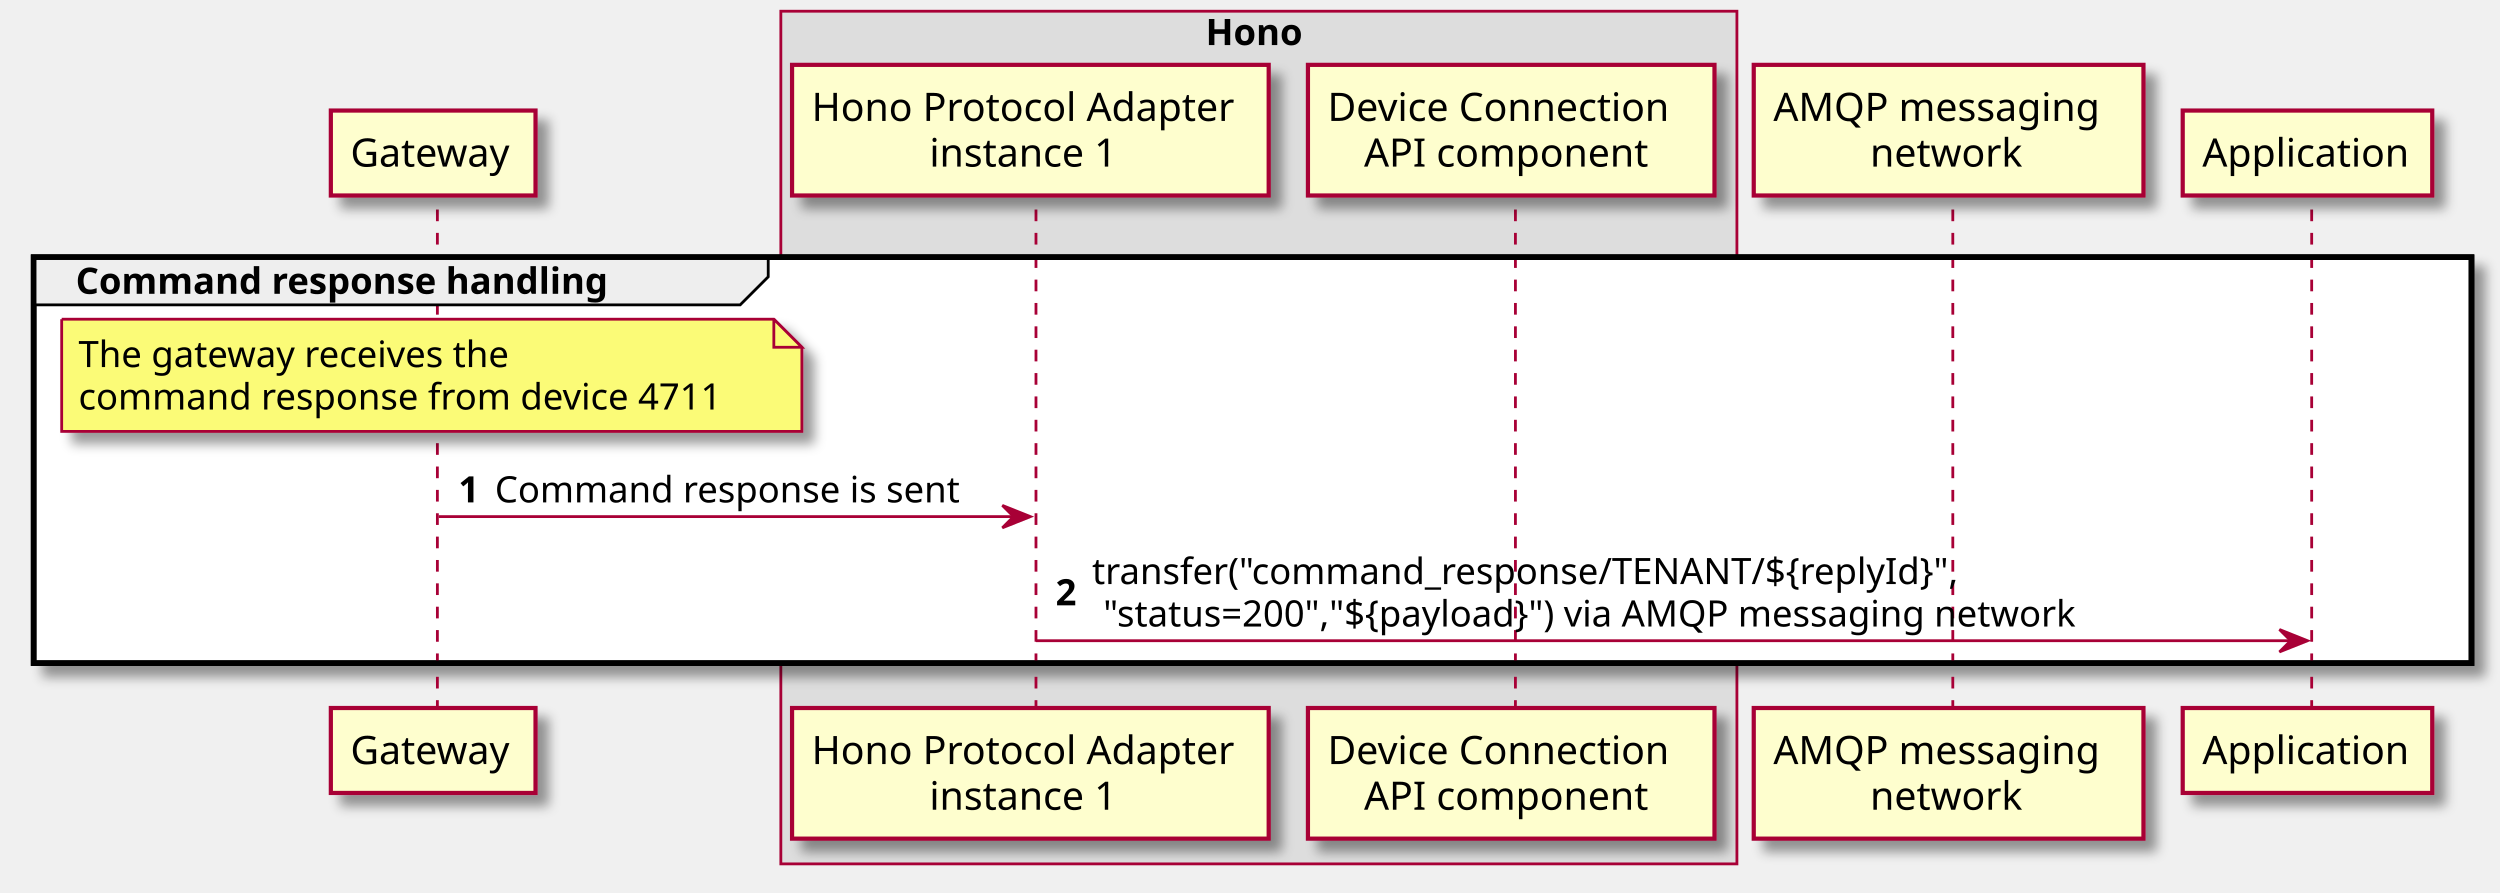
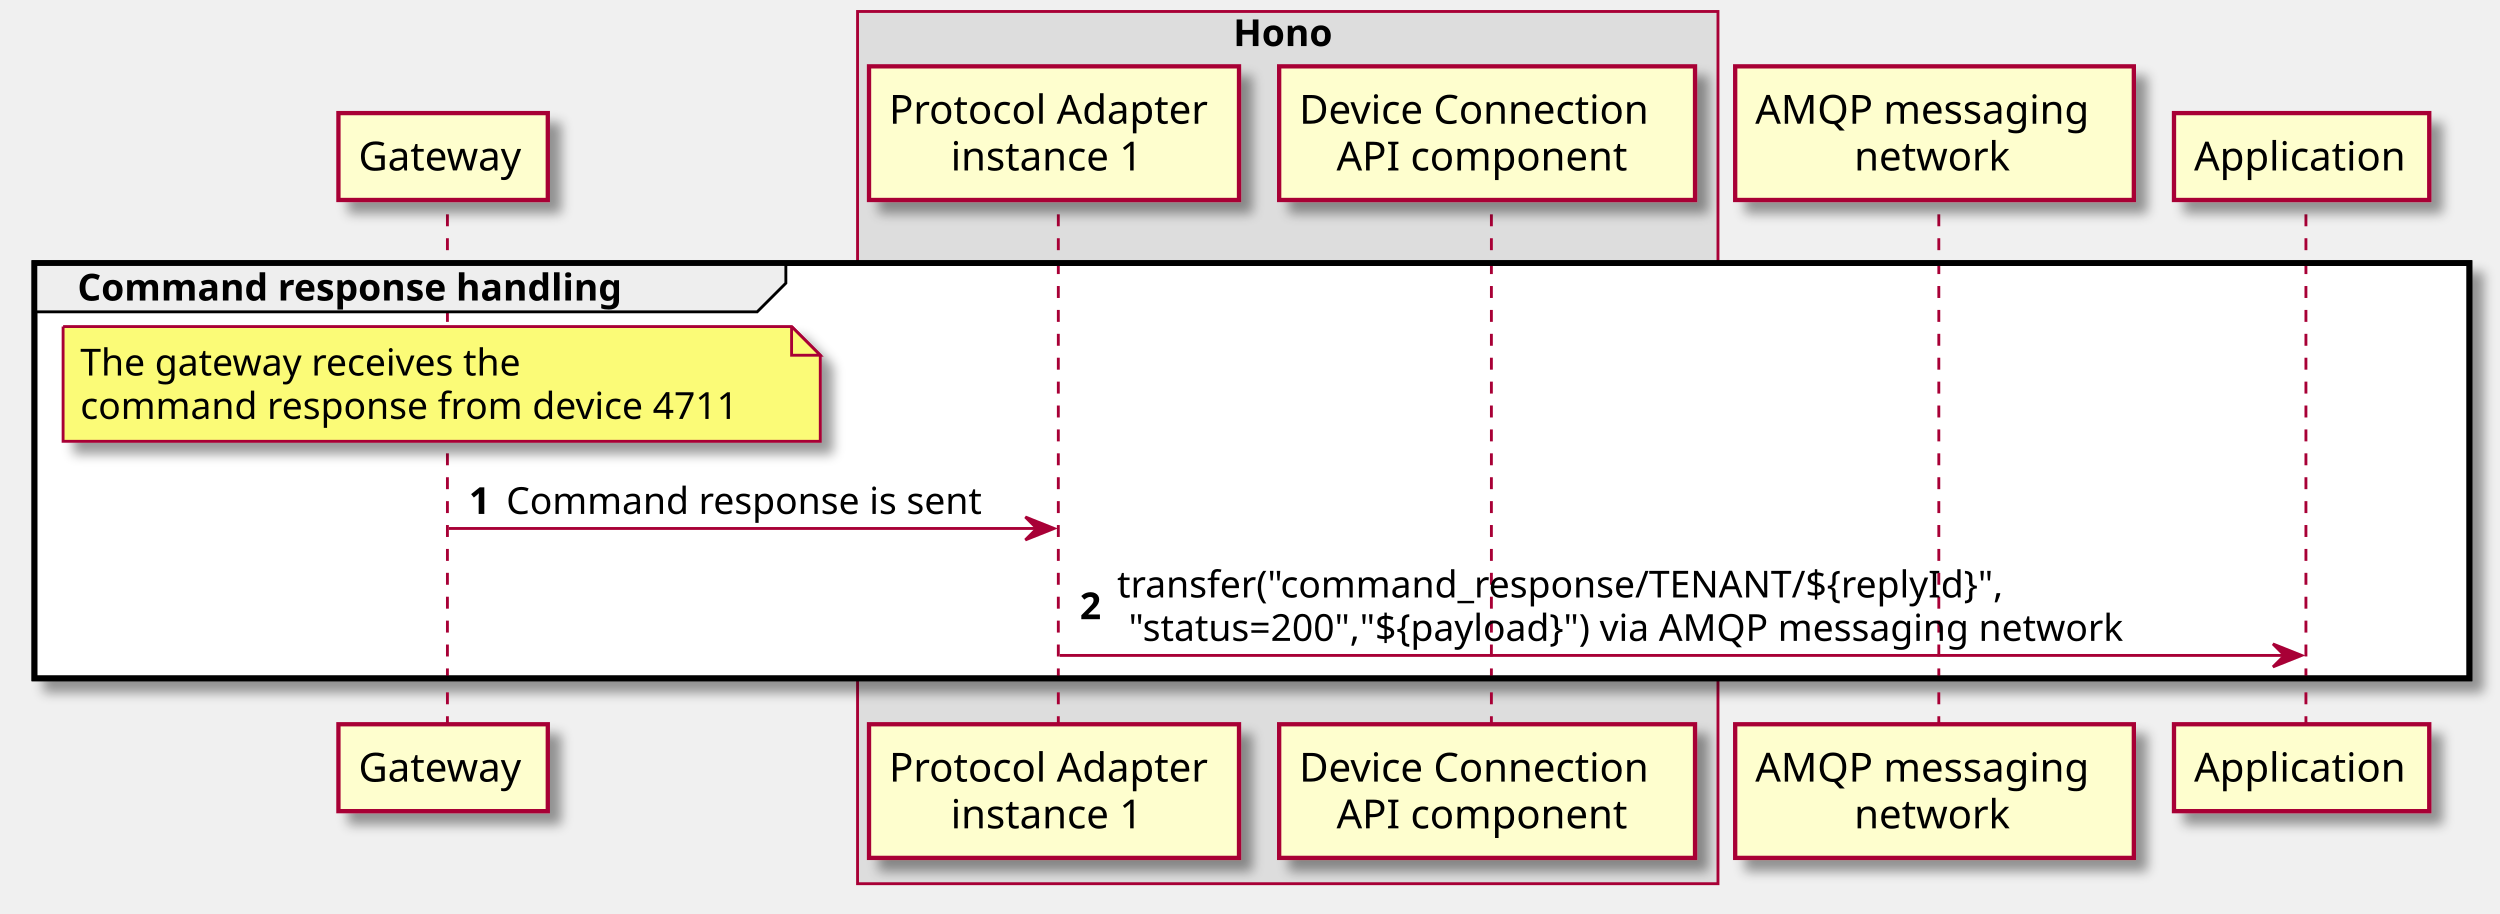
- <svg xmlns="http://www.w3.org/2000/svg" contentScriptType="application/ecmascript" contentStyleType="text/css" height="382.8px" preserveAspectRatio="none" style="width:1070px;height:382px;" version="1.1" viewBox="0 0 1070 382" width="1070.4px" zoomAndPan="magnify">
+ <svg xmlns="http://www.w3.org/2000/svg" contentScriptType="application/ecmascript" contentStyleType="text/css" height="382.8px" preserveAspectRatio="none" style="width:1046px;height:382px;" version="1.1" viewBox="0 0 1046 382" width="1046.4px" zoomAndPan="magnify">
  <defs>
-     <filter height="300%" id="f1du81qzywy1qb" width="300%" x="-1" y="-1">
+     <filter height="300%" id="f1syi2mmgw2dx7" width="300%" x="-1" y="-1">
      <feGaussianBlur result="blurOut" stdDeviation="2.4" />
      <feColorMatrix in="blurOut" result="blurOut2" type="matrix" values="0 0 0 0 0 0 0 0 0 0 0 0 0 0 0 0 0 0 .4 0" />
      <feOffset dx="4.8" dy="4.8" in="blurOut2" result="blurOut3" />
      <feBlend in="SourceGraphic" in2="blurOut3" mode="normal" />
    </filter>
  </defs>
  <g>
-     <rect fill="#DDDDDD" height="364.941" style="stroke: #A80036; stroke-width: 1.2;" width="409.2" x="334.2" y="4.8" />
+     <rect fill="#DDDDDD" height="364.941" style="stroke: #A80036; stroke-width: 1.2;" width="360" x="358.8" y="4.8" />
    <text fill="#000000" font-family="sans-serif" font-size="15.6" font-weight="bold" lengthAdjust="spacingAndGlyphs" textLength="45.6" x="516" y="19.28">Hono</text>
-     <rect fill="#FFFFFF" filter="url(#f1du81qzywy1qb)" height="173.756" style="stroke: #000000; stroke-width: 2.4;" width="1043.4" x="14.4" y="110.072" />
+     <rect fill="#FFFFFF" filter="url(#f1syi2mmgw2dx7)" height="173.756" style="stroke: #000000; stroke-width: 2.4;" width="1018.8" x="14.4" y="110.072" />
    <line style="stroke: #A80036; stroke-width: 1.2; stroke-dasharray: 5.0,5.0;" x1="187.2" x2="187.2" y1="89.672" y2="304.228" />
-     <line style="stroke: #A80036; stroke-width: 1.2; stroke-dasharray: 5.0,5.0;" x1="443.4" x2="443.4" y1="89.672" y2="304.228" />
-     <line style="stroke: #A80036; stroke-width: 1.2; stroke-dasharray: 5.0,5.0;" x1="648.6" x2="648.6" y1="89.672" y2="304.228" />
-     <line style="stroke: #A80036; stroke-width: 1.2; stroke-dasharray: 5.0,5.0;" x1="835.8" x2="835.8" y1="89.672" y2="304.228" />
-     <line style="stroke: #A80036; stroke-width: 1.2; stroke-dasharray: 5.0,5.0;" x1="989.4" x2="989.4" y1="89.672" y2="304.228" />
-     <rect fill="#FEFECE" filter="url(#f1du81qzywy1qb)" height="36.356" style="stroke: #A80036; stroke-width: 1.8;" width="87.6" x="141.6" y="47.316" />
+     <line style="stroke: #A80036; stroke-width: 1.2; stroke-dasharray: 5.0,5.0;" x1="442.8" x2="442.8" y1="89.672" y2="304.228" />
+     <line style="stroke: #A80036; stroke-width: 1.2; stroke-dasharray: 5.0,5.0;" x1="624" x2="624" y1="89.672" y2="304.228" />
+     <line style="stroke: #A80036; stroke-width: 1.2; stroke-dasharray: 5.0,5.0;" x1="811.2" x2="811.2" y1="89.672" y2="304.228" />
+     <line style="stroke: #A80036; stroke-width: 1.2; stroke-dasharray: 5.0,5.0;" x1="964.8" x2="964.8" y1="89.672" y2="304.228" />
+     <rect fill="#FEFECE" filter="url(#f1syi2mmgw2dx7)" height="36.356" style="stroke: #A80036; stroke-width: 1.8;" width="87.6" x="141.6" y="47.316" />
    <text fill="#000000" font-family="sans-serif" font-size="16.8" lengthAdjust="spacingAndGlyphs" textLength="70.8" x="150" y="71.31">Gateway</text>
-     <rect fill="#FEFECE" filter="url(#f1du81qzywy1qb)" height="36.356" style="stroke: #A80036; stroke-width: 1.8;" width="87.6" x="141.6" y="303.028" />
+     <rect fill="#FEFECE" filter="url(#f1syi2mmgw2dx7)" height="36.356" style="stroke: #A80036; stroke-width: 1.8;" width="87.6" x="141.6" y="303.028" />
    <text fill="#000000" font-family="sans-serif" font-size="16.8" lengthAdjust="spacingAndGlyphs" textLength="70.8" x="150" y="327.022">Gateway</text>
-     <rect fill="#FEFECE" filter="url(#f1du81qzywy1qb)" height="55.913" style="stroke: #A80036; stroke-width: 1.8;" width="204" x="339" y="27.759" />
-     <text fill="#000000" font-family="sans-serif" font-size="16.8" lengthAdjust="spacingAndGlyphs" textLength="187.2" x="347.4" y="51.754">Hono Protocol Adapter</text>
+     <rect fill="#FEFECE" filter="url(#f1syi2mmgw2dx7)" height="55.913" style="stroke: #A80036; stroke-width: 1.8;" width="154.8" x="363.6" y="27.759" />
+     <text fill="#000000" font-family="sans-serif" font-size="16.8" lengthAdjust="spacingAndGlyphs" textLength="138" x="372" y="51.754">Protocol Adapter</text>
    <text fill="#000000" font-family="sans-serif" font-size="16.8" lengthAdjust="spacingAndGlyphs" textLength="86.4" x="397.8" y="71.31">instance 1</text>
-     <rect fill="#FEFECE" filter="url(#f1du81qzywy1qb)" height="55.913" style="stroke: #A80036; stroke-width: 1.8;" width="204" x="339" y="303.028" />
-     <text fill="#000000" font-family="sans-serif" font-size="16.8" lengthAdjust="spacingAndGlyphs" textLength="187.2" x="347.4" y="327.022">Hono Protocol Adapter</text>
+     <rect fill="#FEFECE" filter="url(#f1syi2mmgw2dx7)" height="55.913" style="stroke: #A80036; stroke-width: 1.8;" width="154.8" x="363.6" y="303.028" />
+     <text fill="#000000" font-family="sans-serif" font-size="16.8" lengthAdjust="spacingAndGlyphs" textLength="138" x="372" y="327.022">Protocol Adapter</text>
    <text fill="#000000" font-family="sans-serif" font-size="16.8" lengthAdjust="spacingAndGlyphs" textLength="86.4" x="397.8" y="346.579">instance 1</text>
-     <rect fill="#FEFECE" filter="url(#f1du81qzywy1qb)" height="55.913" style="stroke: #A80036; stroke-width: 1.8;" width="174" x="559.8" y="27.759" />
-     <text fill="#000000" font-family="sans-serif" font-size="16.8" lengthAdjust="spacingAndGlyphs" textLength="157.2" x="568.2" y="51.754">Device Connection</text>
-     <text fill="#000000" font-family="sans-serif" font-size="16.8" lengthAdjust="spacingAndGlyphs" textLength="126" x="583.8" y="71.31">API component</text>
-     <rect fill="#FEFECE" filter="url(#f1du81qzywy1qb)" height="55.913" style="stroke: #A80036; stroke-width: 1.8;" width="174" x="559.8" y="303.028" />
-     <text fill="#000000" font-family="sans-serif" font-size="16.8" lengthAdjust="spacingAndGlyphs" textLength="157.2" x="568.2" y="327.022">Device Connection</text>
-     <text fill="#000000" font-family="sans-serif" font-size="16.8" lengthAdjust="spacingAndGlyphs" textLength="126" x="583.8" y="346.579">API component</text>
-     <rect fill="#FEFECE" filter="url(#f1du81qzywy1qb)" height="55.913" style="stroke: #A80036; stroke-width: 1.8;" width="166.8" x="750.6" y="27.759" />
-     <text fill="#000000" font-family="sans-serif" font-size="16.8" lengthAdjust="spacingAndGlyphs" textLength="145.2" x="759" y="51.754">AMQP messaging</text>
-     <text fill="#000000" font-family="sans-serif" font-size="16.8" lengthAdjust="spacingAndGlyphs" textLength="67.2" x="800.4" y="71.31">network</text>
-     <rect fill="#FEFECE" filter="url(#f1du81qzywy1qb)" height="55.913" style="stroke: #A80036; stroke-width: 1.8;" width="166.8" x="750.6" y="303.028" />
-     <text fill="#000000" font-family="sans-serif" font-size="16.8" lengthAdjust="spacingAndGlyphs" textLength="145.2" x="759" y="327.022">AMQP messaging</text>
-     <text fill="#000000" font-family="sans-serif" font-size="16.8" lengthAdjust="spacingAndGlyphs" textLength="67.2" x="800.4" y="346.579">network</text>
-     <rect fill="#FEFECE" filter="url(#f1du81qzywy1qb)" height="36.356" style="stroke: #A80036; stroke-width: 1.8;" width="106.8" x="934.2" y="47.316" />
-     <text fill="#000000" font-family="sans-serif" font-size="16.8" lengthAdjust="spacingAndGlyphs" textLength="90" x="942.6" y="71.31">Application</text>
-     <rect fill="#FEFECE" filter="url(#f1du81qzywy1qb)" height="36.356" style="stroke: #A80036; stroke-width: 1.8;" width="106.8" x="934.2" y="303.028" />
-     <text fill="#000000" font-family="sans-serif" font-size="16.8" lengthAdjust="spacingAndGlyphs" textLength="90" x="942.6" y="327.022">Application</text>
+     <rect fill="#FEFECE" filter="url(#f1syi2mmgw2dx7)" height="55.913" style="stroke: #A80036; stroke-width: 1.8;" width="174" x="535.2" y="27.759" />
+     <text fill="#000000" font-family="sans-serif" font-size="16.8" lengthAdjust="spacingAndGlyphs" textLength="157.2" x="543.6" y="51.754">Device Connection</text>
+     <text fill="#000000" font-family="sans-serif" font-size="16.8" lengthAdjust="spacingAndGlyphs" textLength="126" x="559.2" y="71.31">API component</text>
+     <rect fill="#FEFECE" filter="url(#f1syi2mmgw2dx7)" height="55.913" style="stroke: #A80036; stroke-width: 1.8;" width="174" x="535.2" y="303.028" />
+     <text fill="#000000" font-family="sans-serif" font-size="16.8" lengthAdjust="spacingAndGlyphs" textLength="157.2" x="543.6" y="327.022">Device Connection</text>
+     <text fill="#000000" font-family="sans-serif" font-size="16.8" lengthAdjust="spacingAndGlyphs" textLength="126" x="559.2" y="346.579">API component</text>
+     <rect fill="#FEFECE" filter="url(#f1syi2mmgw2dx7)" height="55.913" style="stroke: #A80036; stroke-width: 1.8;" width="166.8" x="726" y="27.759" />
+     <text fill="#000000" font-family="sans-serif" font-size="16.8" lengthAdjust="spacingAndGlyphs" textLength="145.2" x="734.4" y="51.754">AMQP messaging</text>
+     <text fill="#000000" font-family="sans-serif" font-size="16.8" lengthAdjust="spacingAndGlyphs" textLength="67.2" x="775.8" y="71.31">network</text>
+     <rect fill="#FEFECE" filter="url(#f1syi2mmgw2dx7)" height="55.913" style="stroke: #A80036; stroke-width: 1.8;" width="166.8" x="726" y="303.028" />
+     <text fill="#000000" font-family="sans-serif" font-size="16.8" lengthAdjust="spacingAndGlyphs" textLength="145.2" x="734.4" y="327.022">AMQP messaging</text>
+     <text fill="#000000" font-family="sans-serif" font-size="16.8" lengthAdjust="spacingAndGlyphs" textLength="67.2" x="775.8" y="346.579">network</text>
+     <rect fill="#FEFECE" filter="url(#f1syi2mmgw2dx7)" height="36.356" style="stroke: #A80036; stroke-width: 1.8;" width="106.8" x="909.6" y="47.316" />
+     <text fill="#000000" font-family="sans-serif" font-size="16.8" lengthAdjust="spacingAndGlyphs" textLength="90" x="918" y="71.31">Application</text>
+     <rect fill="#FEFECE" filter="url(#f1syi2mmgw2dx7)" height="36.356" style="stroke: #A80036; stroke-width: 1.8;" width="106.8" x="909.6" y="303.028" />
+     <text fill="#000000" font-family="sans-serif" font-size="16.8" lengthAdjust="spacingAndGlyphs" textLength="90" x="918" y="327.022">Application</text>
    <path d="M14.4,110.072 L328.8,110.072 L328.8,118.472 L316.8,130.472 L14.4,130.472 L14.4,110.072 " fill="#EEEEEE" style="stroke: #000000; stroke-width: 1.2;" />
-     <rect fill="none" height="173.756" style="stroke: #000000; stroke-width: 2.4;" width="1043.4" x="14.4" y="110.072" />
+     <rect fill="none" height="173.756" style="stroke: #000000; stroke-width: 2.4;" width="1018.8" x="14.4" y="110.072" />
    <text fill="#000000" font-family="sans-serif" font-size="15.6" font-weight="bold" lengthAdjust="spacingAndGlyphs" textLength="260.4" x="32.4" y="125.752">Command response handling</text>
-     <path d="M26.4,136.631 L26.4,184.631 L343.2,184.631 L343.2,148.631 L331.2,136.631 L26.4,136.631 " fill="#FBFB77" filter="url(#f1du81qzywy1qb)" style="stroke: #A80036; stroke-width: 1.2;" />
+     <path d="M26.4,136.631 L26.4,184.631 L343.2,184.631 L343.2,148.631 L331.2,136.631 L26.4,136.631 " fill="#FBFB77" filter="url(#f1syi2mmgw2dx7)" style="stroke: #A80036; stroke-width: 1.2;" />
    <path d="M331.2,136.631 L331.2,148.631 L343.2,148.631 L331.2,136.631 " fill="#FBFB77" style="stroke: #A80036; stroke-width: 1.2;" />
    <text fill="#000000" font-family="sans-serif" font-size="15.6" lengthAdjust="spacingAndGlyphs" textLength="194.4" x="33.6" y="157.112">The gateway receives the</text>
    <text fill="#000000" font-family="sans-serif" font-size="15.6" lengthAdjust="spacingAndGlyphs" textLength="291.6" x="33.6" y="175.271">command response from device 4711</text>
    <polygon fill="#A80036" points="429,216.309,441,221.109,429,225.909,433.8,221.109" style="stroke: #A80036; stroke-width: 1.2;" />
    <line style="stroke: #A80036; stroke-width: 1.2;" x1="187.8" x2="436.2" y1="221.109" y2="221.109" />
    <text fill="#000000" font-family="sans-serif" font-size="15.6" font-weight="bold" lengthAdjust="spacingAndGlyphs" textLength="10.8" x="196.2" y="215.03">1</text>
    <text fill="#000000" font-family="sans-serif" font-size="15.6" lengthAdjust="spacingAndGlyphs" textLength="211.2" x="211.8" y="215.03">Command response is sent</text>
-     <polygon fill="#A80036" points="975.6,269.428,987.6,274.228,975.6,279.028,980.4,274.228" style="stroke: #A80036; stroke-width: 1.2;" />
-     <line style="stroke: #A80036; stroke-width: 1.2;" x1="443.4" x2="982.8" y1="274.228" y2="274.228" />
+     <polygon fill="#A80036" points="951,269.428,963,274.228,951,279.028,955.8,274.228" style="stroke: #A80036; stroke-width: 1.2;" />
+     <line style="stroke: #A80036; stroke-width: 1.2;" x1="443.4" x2="958.2" y1="274.228" y2="274.228" />
    <text fill="#000000" font-family="sans-serif" font-size="15.6" font-weight="bold" lengthAdjust="spacingAndGlyphs" textLength="10.8" x="451.8" y="259.069">2</text>
    <text fill="#000000" font-family="sans-serif" font-size="15.6" lengthAdjust="spacingAndGlyphs" textLength="390" x="467.4" y="249.99">transfer("command_response/TENANT/${replyId}",</text>
    <text fill="#000000" font-family="sans-serif" font-size="15.6" lengthAdjust="spacingAndGlyphs" textLength="453.6" x="472.2" y="268.149">"status=200","${payload}")   via AMQP messaging network</text>
  </g>
</svg>
